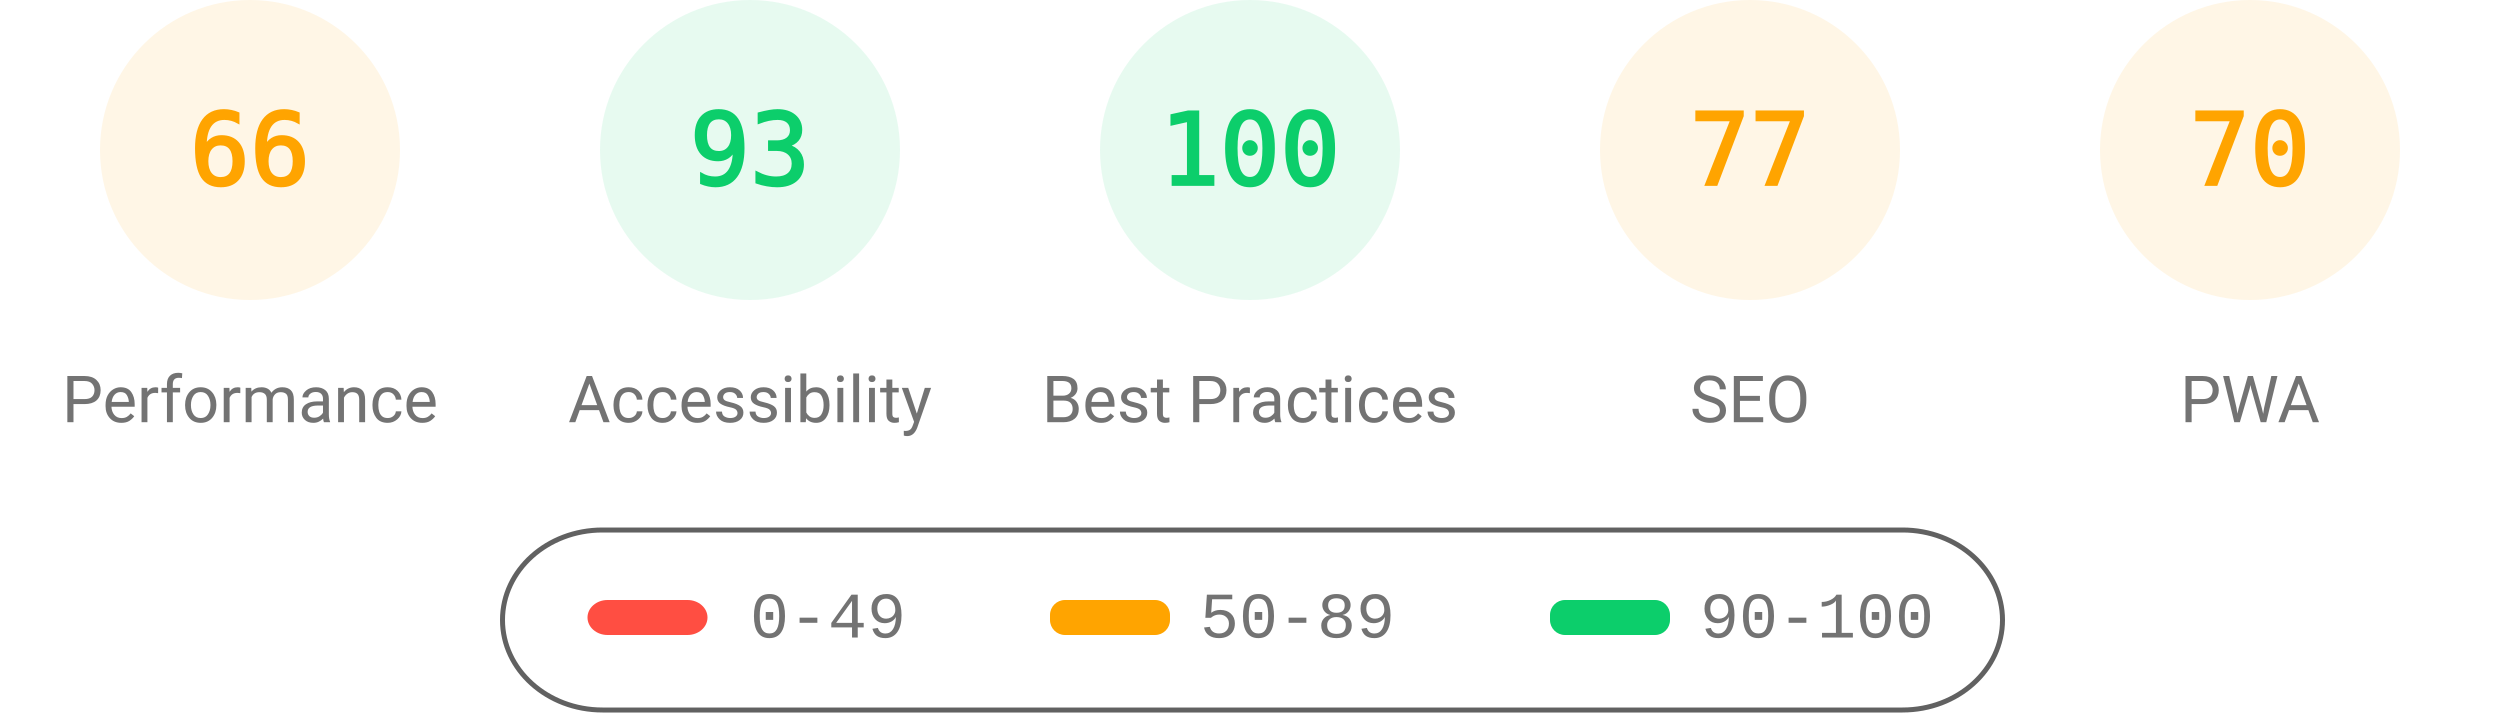
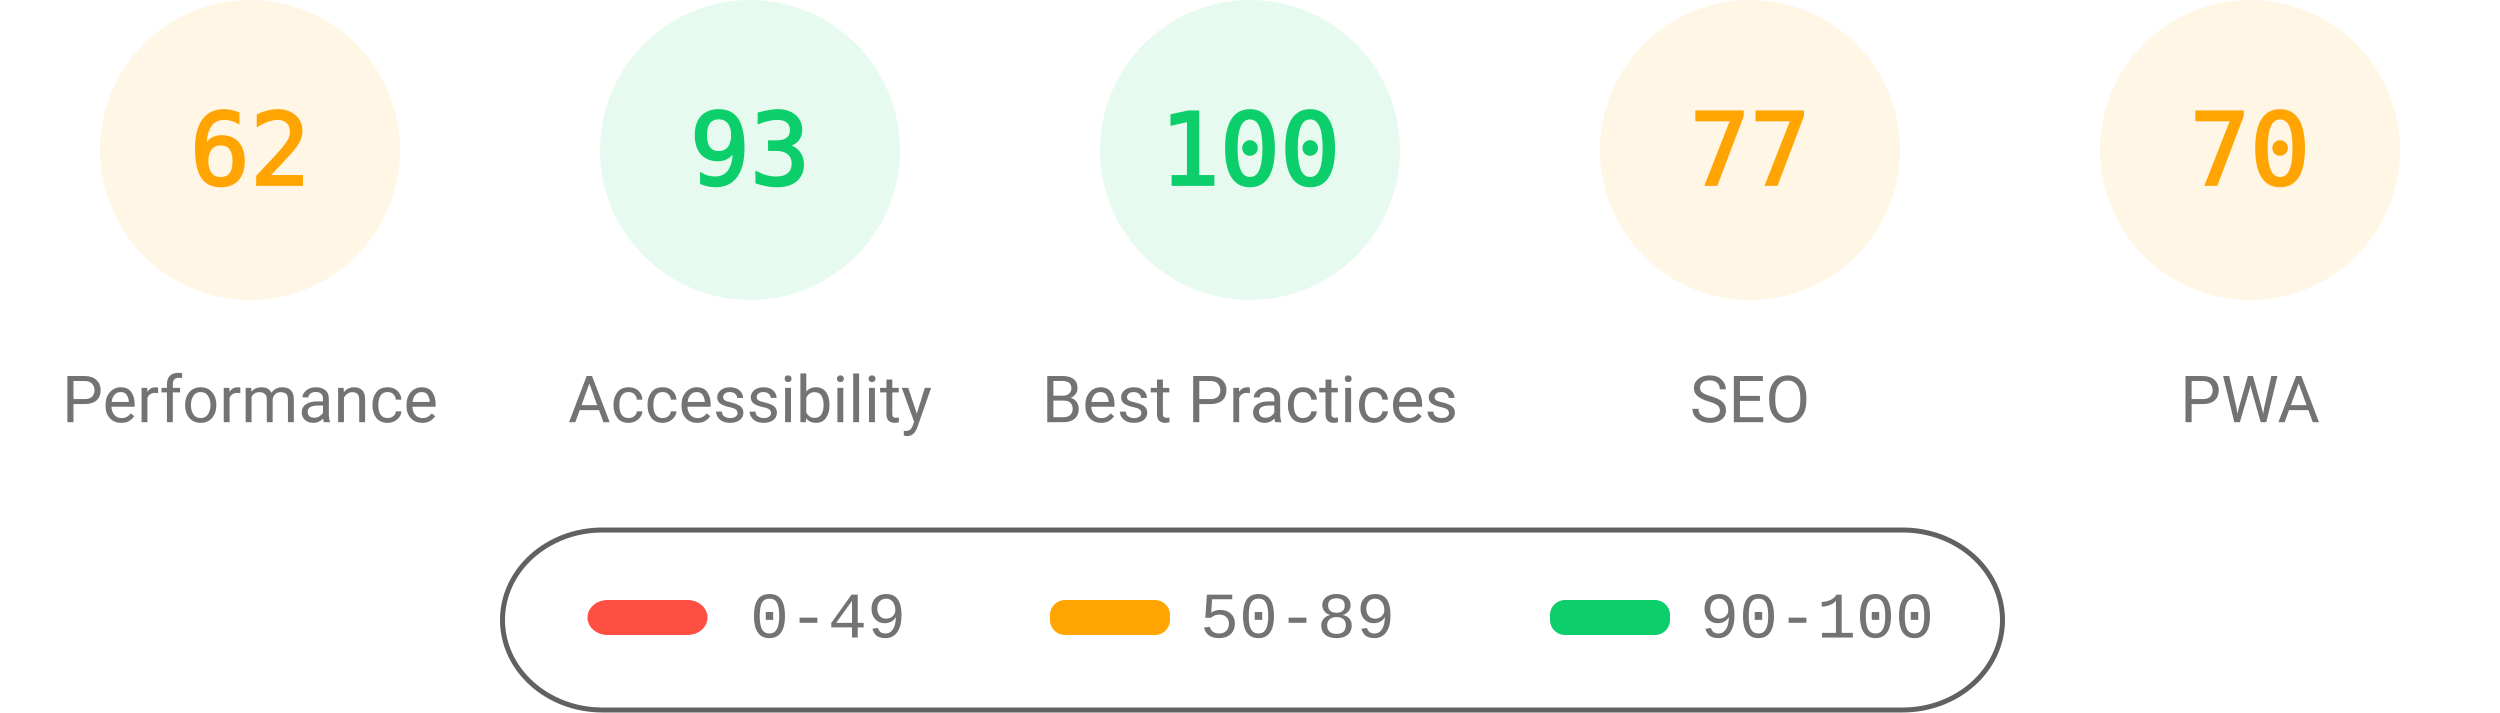
<svg xmlns="http://www.w3.org/2000/svg" fill="none" width="1000" height="285">
  <style>.gauge-base{opacity:.1}.gauge-arc{fill:none;animation-delay:250ms;stroke-linecap:round;transform:rotate(-90deg);transform-origin:100px 60px;animation:load-gauge 1s ease forwards}.guage-text{font-size:40px;font-family:monospace;text-align:center}.guage-red{color:#ff4e42;fill:#ff4e42;stroke:#ff4e42}.guage-orange{color:#ffa400;fill:#ffa400;stroke:#ffa400}.guage-green{color:#0cce6b;fill:#0cce6b;stroke:#0cce6b}.guage-undefined{color:#5c5c5c;fill:#5c5c5c;stroke:#5c5c5c}.guage-title{color:#737373;fill:#737373;stroke:none;font-size:26px;line-height:26px;font-family:Roboto,Halvetica,Arial,sans-serif}@keyframes load-gauge{from{stroke-dasharray:0 352.858}}</style>
  <svg class="guage-div guage-perf guage-orange" viewBox="0 0 200 200" width="200" height="200">
    <circle class="gauge-base" r="56" cx="100" cy="60" stroke-width="8" />
-     <circle class="gauge-arc guage-arc-1" r="56" cx="100" cy="60" stroke-width="8" style="stroke-dasharray:232.226,351.858" />
-     <text class="guage-text" x="100" y="60" alignment-baseline="central" dominant-baseline="central" text-anchor="middle">66</text>
+     <circle class="gauge-arc guage-arc-1" r="56" cx="100" cy="60" stroke-width="8" style="stroke-dasharray:218.152,351.858" />
+     <text class="guage-text" x="100" y="60" alignment-baseline="central" dominant-baseline="central" text-anchor="middle">62</text>
    <text class="guage-title" x="100" y="160" alignment-baseline="central" dominant-baseline="central" text-anchor="middle">Performance</text>
  </svg>
  <svg class="guage-div guage-acc guage-green" viewBox="0 0 200 200" width="200" height="200" x="200">
    <circle class="gauge-base" r="56" cx="100" cy="60" stroke-width="8" />
    <circle class="gauge-arc guage-arc-2" r="56" cx="100" cy="60" stroke-width="8" style="stroke-dasharray:327.228,351.858" />
    <text class="guage-text" x="100" y="60" alignment-baseline="central" dominant-baseline="central" text-anchor="middle">93</text>
    <text class="guage-title" x="100" y="160" alignment-baseline="central" dominant-baseline="central" text-anchor="middle">Accessibility</text>
  </svg>
  <svg class="guage-div guage-best guage-green" viewBox="0 0 200 200" width="200" height="200" x="400">
    <circle class="gauge-base" r="56" cx="100" cy="60" stroke-width="8" />
    <circle class="gauge-arc guage-arc-3" r="56" cx="100" cy="60" stroke-width="8" style="stroke-dasharray:351.858,351.858" />
    <text class="guage-text" x="100" y="60" alignment-baseline="central" dominant-baseline="central" text-anchor="middle">100</text>
    <text class="guage-title" x="100" y="160" alignment-baseline="central" dominant-baseline="central" text-anchor="middle">Best Practices</text>
  </svg>
  <svg class="guage-div guage-seo guage-orange" viewBox="0 0 200 200" width="200" height="200" x="600">
    <circle class="gauge-base" r="56" cx="100" cy="60" stroke-width="8" />
    <circle class="gauge-arc guage-arc-4" r="56" cx="100" cy="60" stroke-width="8" style="stroke-dasharray:270.931,351.858" />
    <text class="guage-text" x="100" y="60" alignment-baseline="central" dominant-baseline="central" text-anchor="middle">77</text>
    <text class="guage-title" x="100" y="160" alignment-baseline="central" dominant-baseline="central" text-anchor="middle">SEO</text>
  </svg>
  <svg class="guage-div guage-pwa guage-orange" viewBox="0 0 200 200" width="200" height="200" x="800">
    <circle class="gauge-base" r="56" cx="100" cy="60" stroke-width="8" />
    <circle class="gauge-arc guage-arc-4" r="56" cx="100" cy="60" stroke-width="8" style="stroke-dasharray:246.301,351.858" />
    <text class="guage-text" x="100" y="60" alignment-baseline="central" dominant-baseline="central" text-anchor="middle">70</text>
    <text class="guage-title" x="100" y="160" alignment-baseline="central" dominant-baseline="central" text-anchor="middle">PWA</text>
  </svg>
  <svg width="604" height="76" x="200" y="210">
    <path fill="none" id="canvas_background" d="M-1-1h604v80H-1z" />
    <rect fill-opacity="0" stroke="#616161" stroke-width="2" rx="40" id="svg_2" height="72" width="600" y="2" x="1" fill="#000" />
    <rect stroke="#000" rx="8" id="svg_3" height="14" width="48" y="30" x="35" stroke-opacity="null" stroke-width="0" fill="#ff4e42" />
    <rect stroke="#000" rx="6" id="svg_4" height="14" width="48" y="30" x="220" stroke-opacity="null" stroke-width="0" fill="#ffa400" />
    <rect stroke="#000" rx="6" id="svg_5" height="14" width="48" y="30" x="420" stroke-opacity="null" stroke-width="0" fill="#0cce6b" />
    <text xml:space="preserve" text-anchor="start" font-family="'Courier New', Courier, monospace" font-size="26" id="svg_6" y="45" x="100" stroke-opacity="null" stroke-width="0" stroke="#000" fill="#737373">0-49</text>
    <text xml:space="preserve" text-anchor="start" font-family="'Courier New', Courier, monospace" font-size="26" id="svg_7" y="45" x="280" stroke-opacity="null" stroke-width="0" stroke="#000" fill="#737373">50-89</text>
    <text xml:space="preserve" text-anchor="start" font-family="'Courier New', Courier, monospace" font-size="26" id="svg_8" y="45" x="480" stroke-opacity="null" stroke-width="0" stroke="#000" fill="#737373">90-100</text>
  </svg>
</svg>
